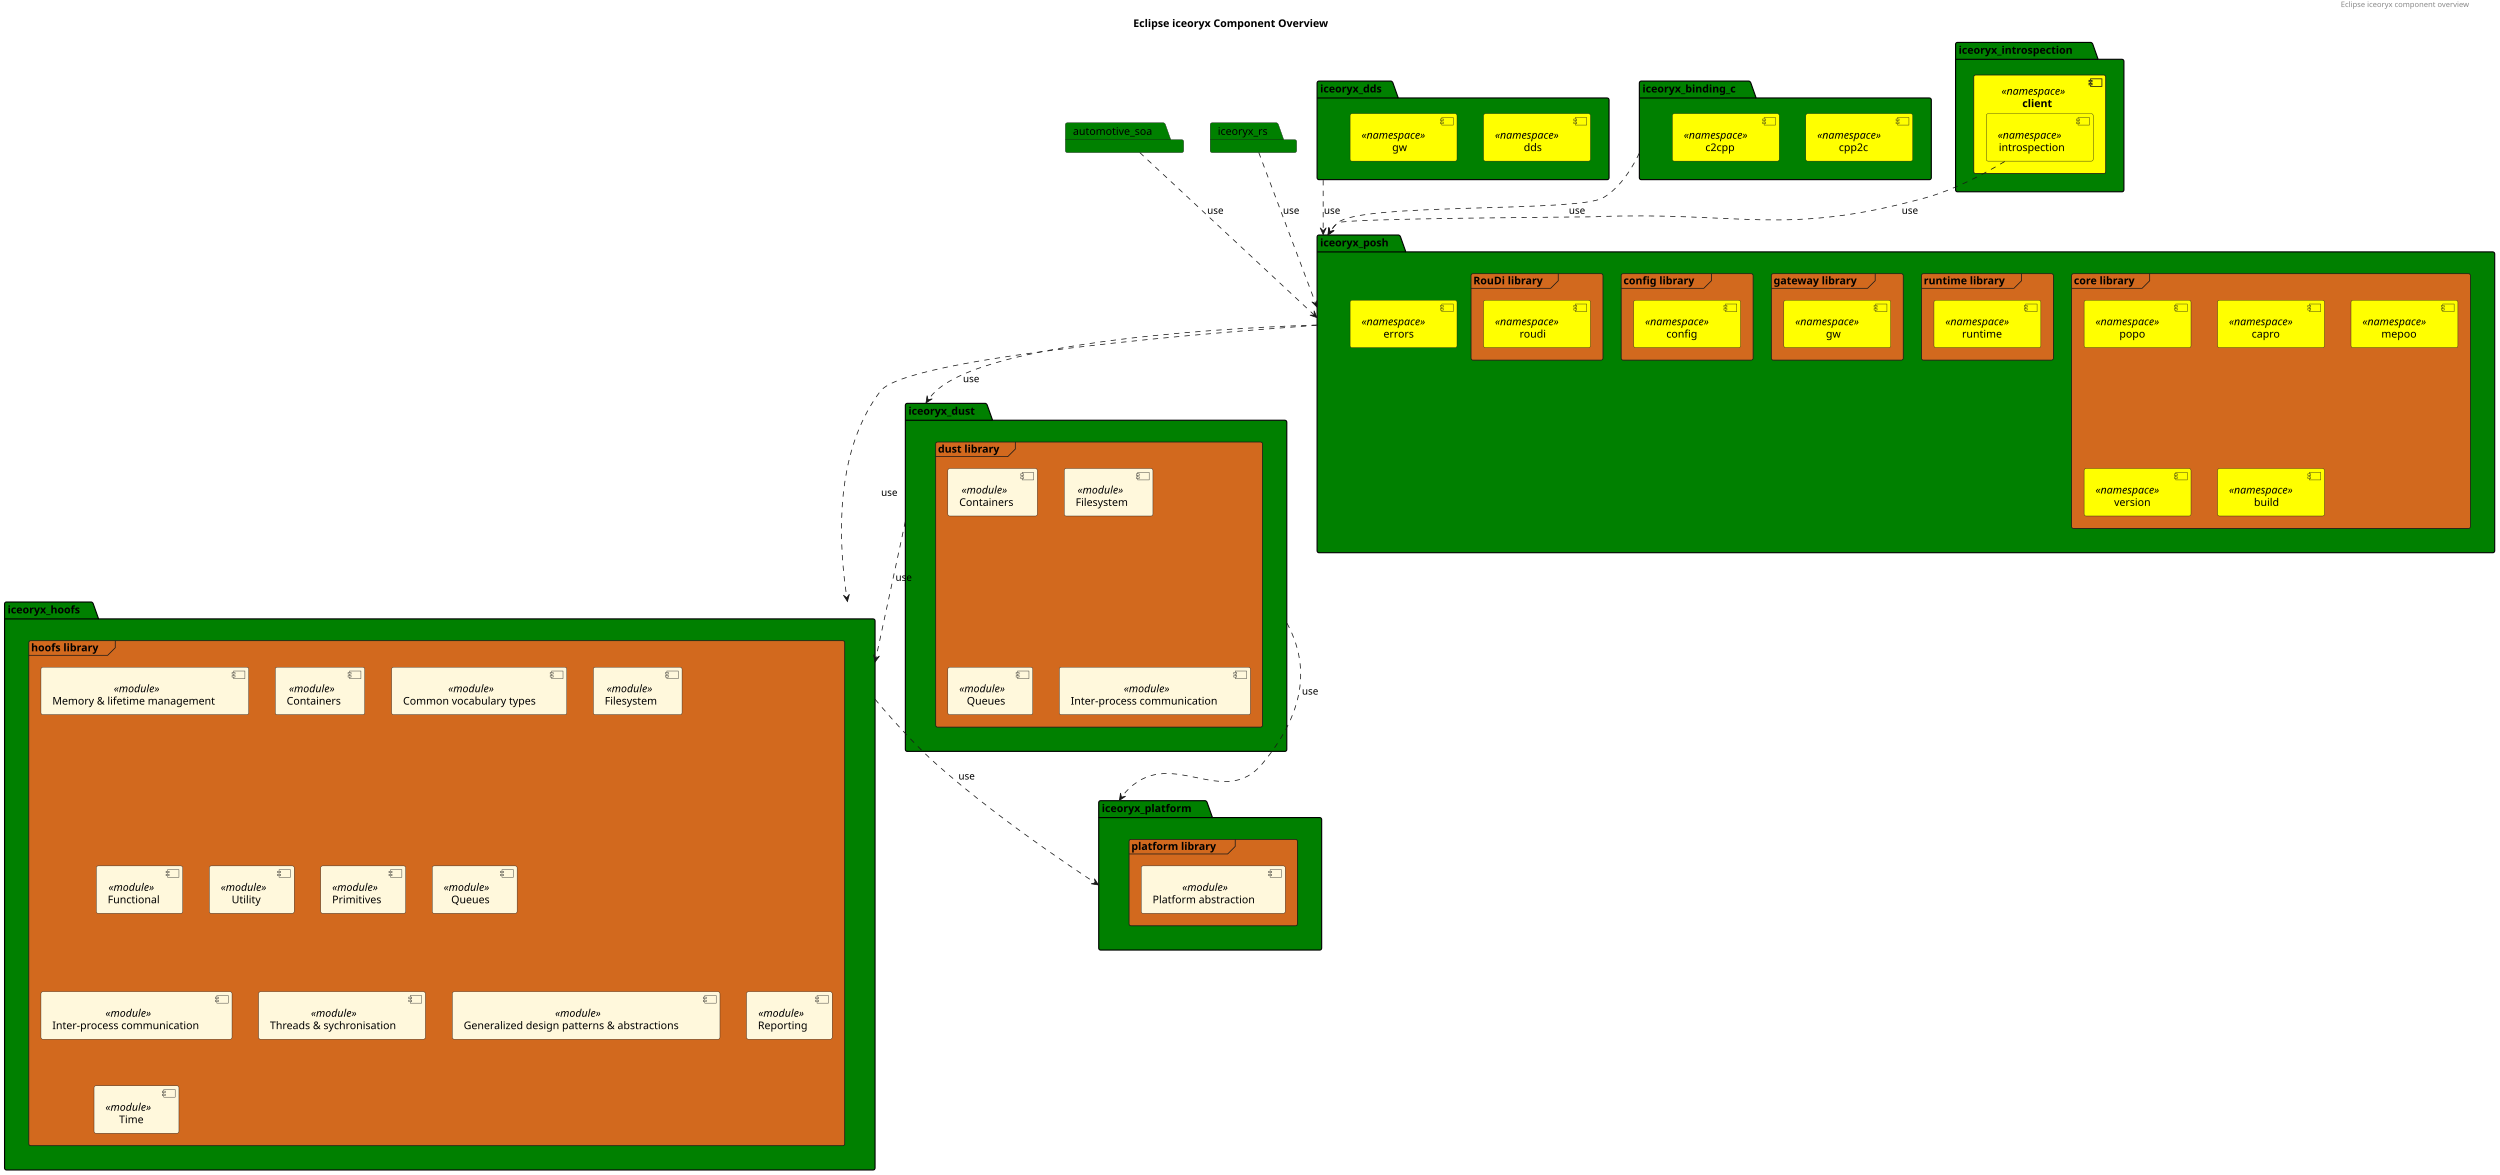
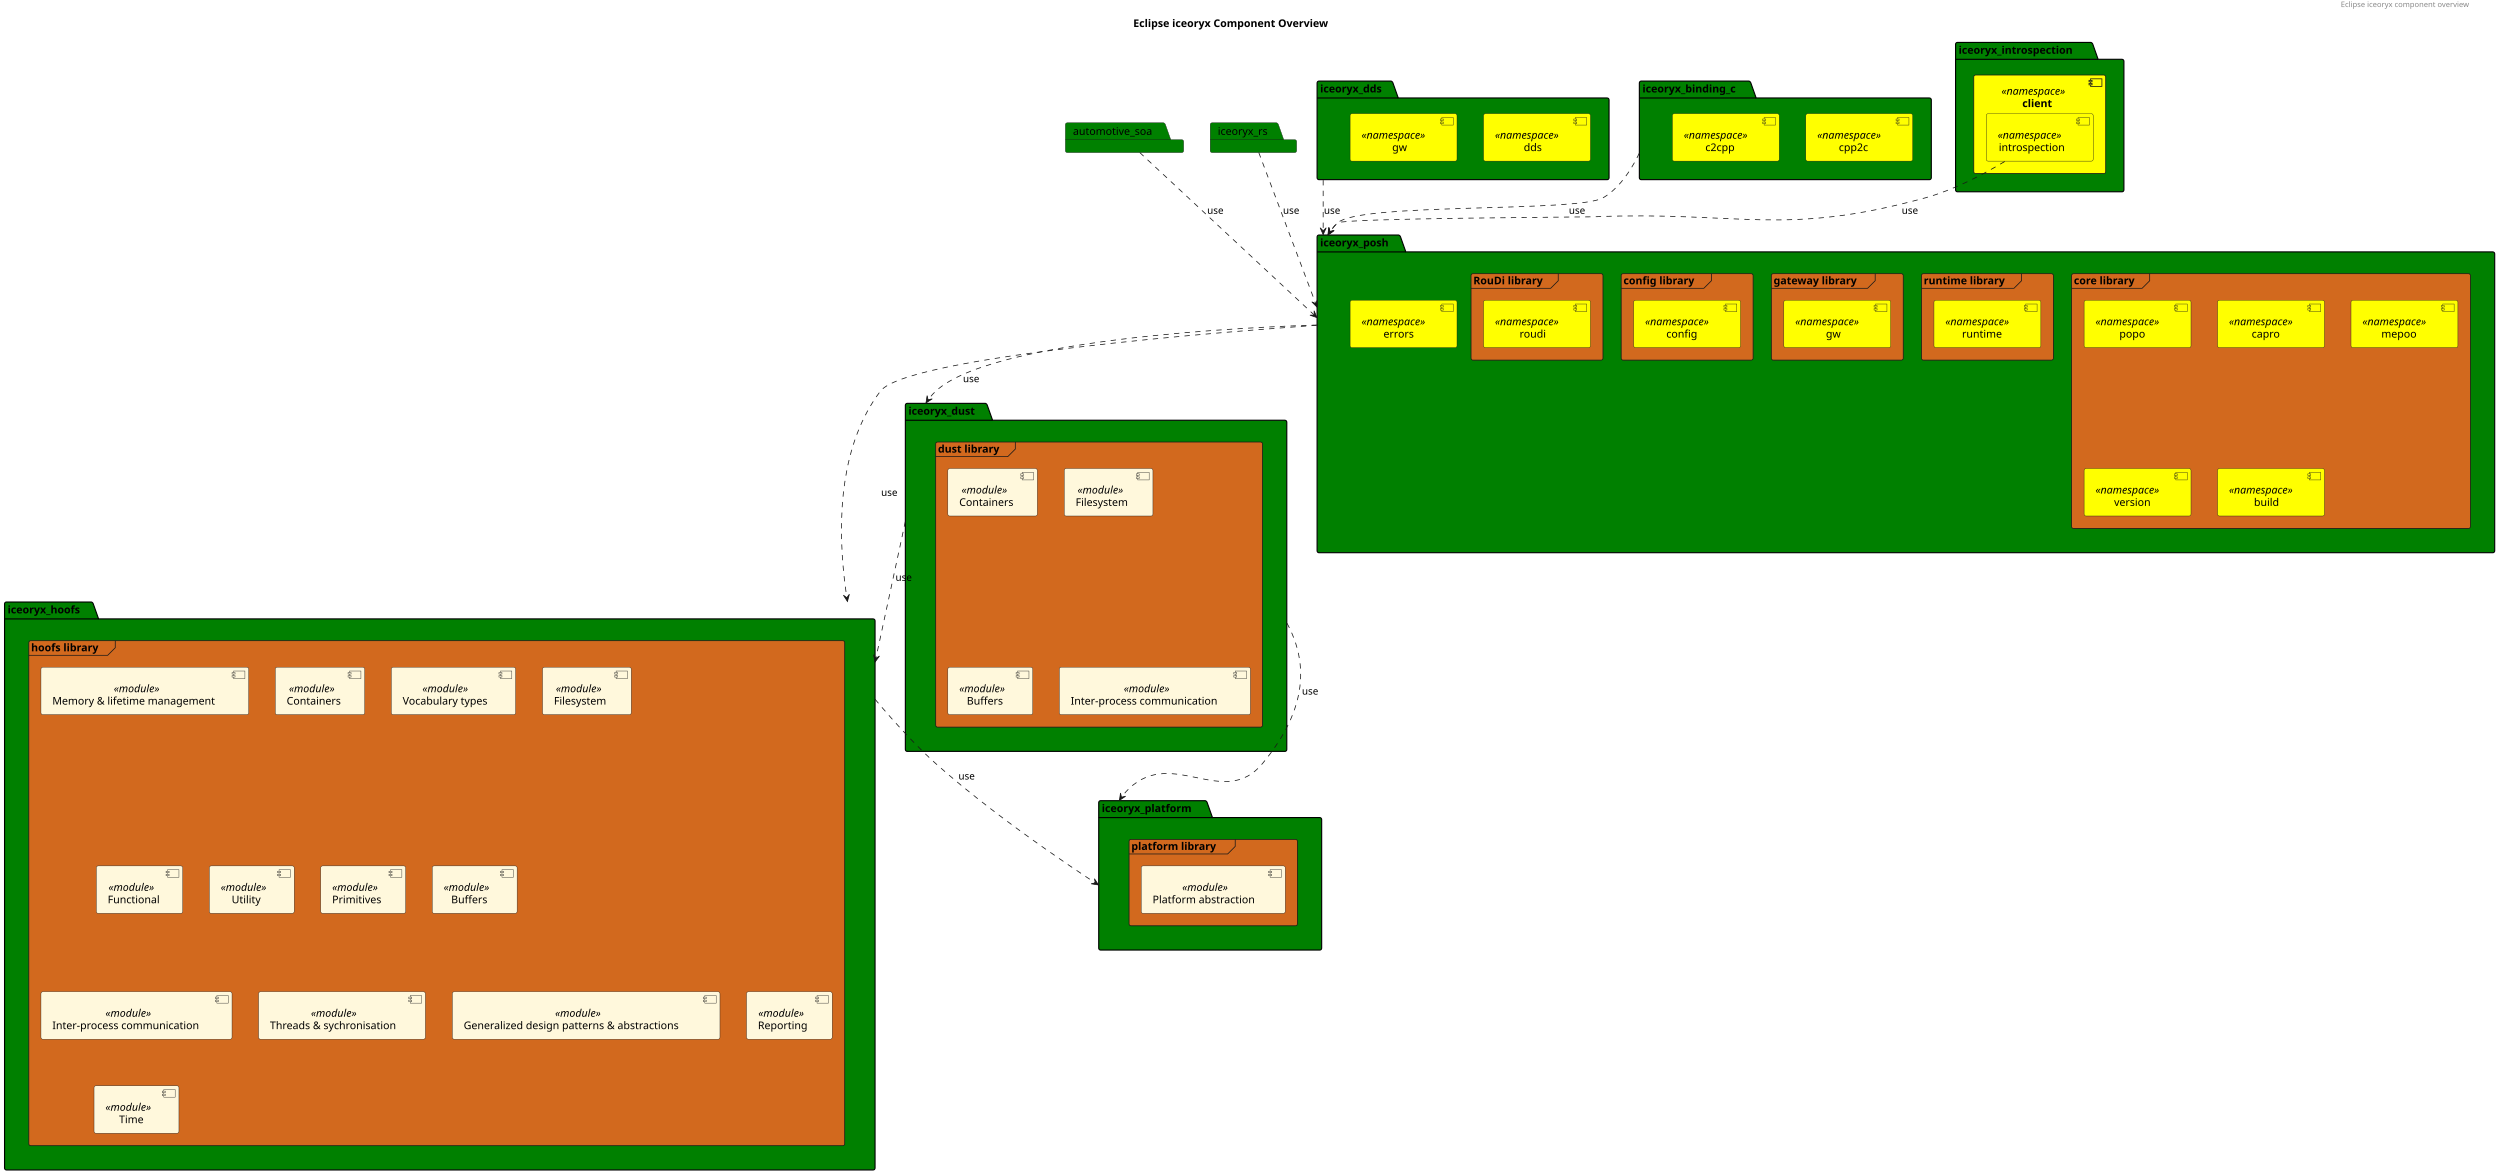
<svg xmlns="http://www.w3.org/2000/svg" contentStyleType="text/css" height="1549px" preserveAspectRatio="none" style="width:3297px;height:1549px;background:#00000000;" version="1.1" viewBox="0 0 3297 1549" width="3297px" zoomAndPan="magnify">
  <defs />
  <g>
    <rect fill="none" height="11.641" style="stroke:none;stroke-width:1.0;" width="196" x="3087" y="0" />
    <text fill="#888888" font-family="sans-serif" font-size="10" lengthAdjust="spacing" textLength="196" x="3087" y="9.282">Eclipse iceoryx component overview</text>
    <rect fill="none" height="26.297" id="_title" style="stroke:none;stroke-width:1.0;" width="304" x="1489.5" y="17.641" />
    <text fill="#000000" font-family="sans-serif" font-size="14" font-weight="bold" lengthAdjust="spacing" textLength="294" x="1494.5" y="35.636">Eclipse iceoryx Component Overview</text>
    <g id="cluster_iceoryx_platform">
      <path d="M1451.5,1055.938 L1589.5,1055.938 A3.75,3.75 0 0 1 1592,1058.438 L1599,1078.234 L1740.5,1078.234 A2.5,2.5 0 0 1 1743,1080.734 L1743,1250.438 A2.5,2.5 0 0 1 1740.5,1252.938 L1451.5,1252.938 A2.5,2.5 0 0 1 1449,1250.438 L1449,1058.438 A2.5,2.5 0 0 1 1451.5,1055.938 " fill="#008000" style="stroke:#000000;stroke-width:1.5;" />
      <line style="stroke:#000000;stroke-width:1.5;" x1="1449" x2="1599" y1="1078.234" y2="1078.234" />
      <text fill="#000000" font-family="sans-serif" font-size="14" font-weight="bold" lengthAdjust="spacing" textLength="137" x="1453" y="1070.933">iceoryx_platform</text>
    </g>
    <g id="cluster_platform library">
      <rect fill="#D2691E" height="114" rx="2.5" ry="2.5" style="stroke:#181818;stroke-width:1.0;" width="222" x="1489" y="1106.938" />
      <path d="M1629,1106.938 L1629,1116.234 L1619,1126.234 L1489,1126.234 " fill="none" style="stroke:#181818;stroke-width:1.0;" />
      <text fill="#000000" font-family="sans-serif" font-size="14" font-weight="bold" lengthAdjust="spacing" textLength="130" x="1492" y="1120.933">platform library</text>
    </g>
    <g id="cluster_iceoryx_hoofs">
      <path d="M8.5,793.938 L120.5,793.938 A3.75,3.75 0 0 1 123,796.438 L130,816.234 L1151.5,816.234 A2.5,2.5 0 0 1 1154,818.734 L1154,1540.438 A2.5,2.5 0 0 1 1151.5,1542.938 L8.5,1542.938 A2.5,2.5 0 0 1 6,1540.438 L6,796.438 A2.5,2.5 0 0 1 8.5,793.938 " fill="#008000" style="stroke:#000000;stroke-width:1.5;" />
      <line style="stroke:#000000;stroke-width:1.5;" x1="6" x2="130" y1="816.234" y2="816.234" />
      <text fill="#000000" font-family="sans-serif" font-size="14" font-weight="bold" lengthAdjust="spacing" textLength="111" x="10" y="808.933">iceoryx_hoofs</text>
    </g>
    <g id="cluster_hoofs library">
      <rect fill="#D2691E" height="666" rx="2.5" ry="2.5" style="stroke:#181818;stroke-width:1.0;" width="1076" x="38" y="844.938" />
      <path d="M152,844.938 L152,854.234 L142,864.234 L38,864.234 " fill="none" style="stroke:#181818;stroke-width:1.0;" />
      <text fill="#000000" font-family="sans-serif" font-size="14" font-weight="bold" lengthAdjust="spacing" textLength="104" x="41" y="858.933">hoofs library</text>
    </g>
    <g id="cluster_iceoryx_dust">
      <path d="M1196.5,531.938 L1299.5,531.938 A3.75,3.75 0 0 1 1302,534.438 L1309,554.234 L1694.5,554.234 A2.5,2.5 0 0 1 1697,556.734 L1697,988.438 A2.5,2.5 0 0 1 1694.5,990.938 L1196.5,990.938 A2.5,2.5 0 0 1 1194,988.438 L1194,534.438 A2.5,2.5 0 0 1 1196.5,531.938 " fill="#008000" style="stroke:#000000;stroke-width:1.5;" />
      <line style="stroke:#000000;stroke-width:1.5;" x1="1194" x2="1309" y1="554.234" y2="554.234" />
      <text fill="#000000" font-family="sans-serif" font-size="14" font-weight="bold" lengthAdjust="spacing" textLength="102" x="1198" y="546.933">iceoryx_dust</text>
    </g>
    <g id="cluster_dust library">
      <rect fill="#D2691E" height="376" rx="2.5" ry="2.5" style="stroke:#181818;stroke-width:1.0;" width="431" x="1234" y="582.938" />
      <path d="M1339,582.938 L1339,592.234 L1329,602.234 L1234,602.234 " fill="none" style="stroke:#181818;stroke-width:1.0;" />
      <text fill="#000000" font-family="sans-serif" font-size="14" font-weight="bold" lengthAdjust="spacing" textLength="95" x="1237" y="596.933">dust library</text>
    </g>
    <g id="cluster_iceoryx_posh">
      <path d="M1739.5,309.938 L1844.5,309.938 A3.75,3.75 0 0 1 1847,312.438 L1854,332.234 L3287.5,332.234 A2.5,2.5 0 0 1 3290,334.734 L3290,726.438 A2.5,2.5 0 0 1 3287.5,728.938 L1739.5,728.938 A2.5,2.5 0 0 1 1737,726.438 L1737,312.438 A2.5,2.5 0 0 1 1739.5,309.938 " fill="#008000" style="stroke:#000000;stroke-width:1.5;" />
      <line style="stroke:#000000;stroke-width:1.5;" x1="1737" x2="1854" y1="332.234" y2="332.234" />
      <text fill="#000000" font-family="sans-serif" font-size="14" font-weight="bold" lengthAdjust="spacing" textLength="104" x="1741" y="324.933">iceoryx_posh</text>
    </g>
    <g id="cluster_core library">
      <rect fill="#D2691E" height="336" rx="2.5" ry="2.5" style="stroke:#181818;stroke-width:1.0;" width="526" x="2732" y="360.938" />
      <path d="M2835,360.938 L2835,370.234 L2825,380.234 L2732,380.234 " fill="none" style="stroke:#181818;stroke-width:1.0;" />
      <text fill="#000000" font-family="sans-serif" font-size="14" font-weight="bold" lengthAdjust="spacing" textLength="93" x="2735" y="374.933">core library</text>
    </g>
    <g id="cluster_runtime library">
      <rect fill="#D2691E" height="114" rx="2.5" ry="2.5" style="stroke:#181818;stroke-width:1.0;" width="174" x="2534" y="360.938" />
      <path d="M2666,360.938 L2666,370.234 L2656,380.234 L2534,380.234 " fill="none" style="stroke:#181818;stroke-width:1.0;" />
      <text fill="#000000" font-family="sans-serif" font-size="14" font-weight="bold" lengthAdjust="spacing" textLength="122" x="2537" y="374.933">runtime library</text>
    </g>
    <g id="cluster_gateway library">
      <rect fill="#D2691E" height="114" rx="2.5" ry="2.5" style="stroke:#181818;stroke-width:1.0;" width="174" x="2336" y="360.938" />
      <path d="M2473,360.938 L2473,370.234 L2463,380.234 L2336,380.234 " fill="none" style="stroke:#181818;stroke-width:1.0;" />
      <text fill="#000000" font-family="sans-serif" font-size="14" font-weight="bold" lengthAdjust="spacing" textLength="127" x="2339" y="374.933">gateway library</text>
    </g>
    <g id="cluster_config library">
      <rect fill="#D2691E" height="114" rx="2.5" ry="2.5" style="stroke:#181818;stroke-width:1.0;" width="174" x="2138" y="360.938" />
      <path d="M2257,360.938 L2257,370.234 L2247,380.234 L2138,380.234 " fill="none" style="stroke:#181818;stroke-width:1.0;" />
      <text fill="#000000" font-family="sans-serif" font-size="14" font-weight="bold" lengthAdjust="spacing" textLength="109" x="2141" y="374.933">config library</text>
    </g>
    <g id="cluster_RouDi library">
      <rect fill="#D2691E" height="114" rx="2.5" ry="2.5" style="stroke:#181818;stroke-width:1.0;" width="174" x="1940" y="360.938" />
      <path d="M2055,360.938 L2055,370.234 L2045,380.234 L1940,380.234 " fill="none" style="stroke:#181818;stroke-width:1.0;" />
      <text fill="#000000" font-family="sans-serif" font-size="14" font-weight="bold" lengthAdjust="spacing" textLength="105" x="1943" y="374.933">RouDi library</text>
    </g>
    <g id="cluster_iceoryx_dds">
      <path d="M1739.5,106.938 L1834.5,106.938 A3.75,3.75 0 0 1 1837,109.438 L1844,129.234 L2119.5,129.234 A2.5,2.5 0 0 1 2122,131.734 L2122,234.438 A2.5,2.5 0 0 1 2119.5,236.938 L1739.5,236.938 A2.5,2.5 0 0 1 1737,234.438 L1737,109.438 A2.5,2.5 0 0 1 1739.5,106.938 " fill="#008000" style="stroke:#000000;stroke-width:1.5;" />
      <line style="stroke:#000000;stroke-width:1.5;" x1="1737" x2="1844" y1="129.234" y2="129.234" />
      <text fill="#000000" font-family="sans-serif" font-size="14" font-weight="bold" lengthAdjust="spacing" textLength="94" x="1741" y="121.933">iceoryx_dds</text>
    </g>
    <g id="cluster_iceoryx_binding_c">
      <path d="M2164.5,106.938 L2306.5,106.938 A3.75,3.75 0 0 1 2309,109.438 L2316,129.234 L2544.5,129.234 A2.5,2.5 0 0 1 2547,131.734 L2547,234.438 A2.5,2.5 0 0 1 2544.5,236.938 L2164.5,236.938 A2.5,2.5 0 0 1 2162,234.438 L2162,109.438 A2.5,2.5 0 0 1 2164.5,106.938 " fill="#008000" style="stroke:#000000;stroke-width:1.5;" />
      <line style="stroke:#000000;stroke-width:1.5;" x1="2162" x2="2316" y1="129.234" y2="129.234" />
      <text fill="#000000" font-family="sans-serif" font-size="14" font-weight="bold" lengthAdjust="spacing" textLength="141" x="2166" y="121.933">iceoryx_binding_c</text>
    </g>
    <g id="cluster_iceoryx_introspection">
      <path d="M2581.5,55.938 L2757.5,55.938 A3.75,3.75 0 0 1 2760,58.438 L2767,78.234 L2798.5,78.234 A2.5,2.5 0 0 1 2801,80.734 L2801,250.438 A2.5,2.5 0 0 1 2798.5,252.938 L2581.5,252.938 A2.5,2.5 0 0 1 2579,250.438 L2579,58.438 A2.5,2.5 0 0 1 2581.5,55.938 " fill="#008000" style="stroke:#000000;stroke-width:1.5;" />
      <line style="stroke:#000000;stroke-width:1.5;" x1="2579" x2="2767" y1="78.234" y2="78.234" />
      <text fill="#000000" font-family="sans-serif" font-size="14" font-weight="bold" lengthAdjust="spacing" textLength="175" x="2583" y="70.933">iceoryx_introspection</text>
    </g>
    <g id="cluster_client">
      <rect fill="#FFFF00" height="130" rx="2.5" ry="2.5" style="stroke:#181818;stroke-width:1.0;" width="174" x="2603" y="98.938" />
      <rect fill="#FFFF00" height="10" style="stroke:#181818;stroke-width:1.0;" width="15" x="2757" y="103.938" />
      <rect fill="#FFFF00" height="2" style="stroke:#181818;stroke-width:1.0;" width="4" x="2755" y="105.938" />
      <rect fill="#FFFF00" height="2" style="stroke:#181818;stroke-width:1.0;" width="4" x="2755" y="109.938" />
      <text fill="#000000" font-family="sans-serif" font-size="14" font-style="italic" lengthAdjust="spacing" textLength="101" x="2639.5" y="124.933">«namespace»</text>
      <text fill="#000000" font-family="sans-serif" font-size="14" font-weight="bold" lengthAdjust="spacing" textLength="46" x="2667" y="141.23">client</text>
    </g>
    <g id="elem_Platform abstraction">
      <rect fill="#FFF8DC" height="62.594" rx="2.5" ry="2.5" style="stroke:#181818;stroke-width:0.5;" width="190" x="1505" y="1141.938" />
      <rect fill="#FFF8DC" height="10" style="stroke:#181818;stroke-width:0.5;" width="15" x="1675" y="1146.938" />
      <rect fill="#FFF8DC" height="2" style="stroke:#181818;stroke-width:0.5;" width="4" x="1673" y="1148.938" />
      <rect fill="#FFF8DC" height="2" style="stroke:#181818;stroke-width:0.5;" width="4" x="1673" y="1152.938" />
      <text fill="#000000" font-family="sans-serif" font-size="14" font-style="italic" lengthAdjust="spacing" textLength="72" x="1559" y="1174.933">«module»</text>
      <text fill="#000000" font-family="sans-serif" font-size="14" lengthAdjust="spacing" textLength="150" x="1520" y="1191.229">Platform abstraction</text>
    </g>
    <g id="elem_Memory &amp; lifetime management">
      <rect fill="#FFF8DC" height="62.594" rx="2.5" ry="2.5" style="stroke:#181818;stroke-width:0.5;" width="274" x="54" y="879.938" />
      <rect fill="#FFF8DC" height="10" style="stroke:#181818;stroke-width:0.5;" width="15" x="308" y="884.938" />
      <rect fill="#FFF8DC" height="2" style="stroke:#181818;stroke-width:0.5;" width="4" x="306" y="886.938" />
      <rect fill="#FFF8DC" height="2" style="stroke:#181818;stroke-width:0.5;" width="4" x="306" y="890.938" />
      <text fill="#000000" font-family="sans-serif" font-size="14" font-style="italic" lengthAdjust="spacing" textLength="72" x="150" y="912.933">«module»</text>
      <text fill="#000000" font-family="sans-serif" font-size="14" lengthAdjust="spacing" textLength="234" x="69" y="929.23">Memory &amp; lifetime management</text>
    </g>
    <g id="elem_Containers">
      <rect fill="#FFF8DC" height="62.594" rx="2.5" ry="2.5" style="stroke:#181818;stroke-width:0.5;" width="118" x="363" y="879.938" />
      <rect fill="#FFF8DC" height="10" style="stroke:#181818;stroke-width:0.5;" width="15" x="461" y="884.938" />
      <rect fill="#FFF8DC" height="2" style="stroke:#181818;stroke-width:0.5;" width="4" x="459" y="886.938" />
      <rect fill="#FFF8DC" height="2" style="stroke:#181818;stroke-width:0.5;" width="4" x="459" y="890.938" />
      <text fill="#000000" font-family="sans-serif" font-size="14" font-style="italic" lengthAdjust="spacing" textLength="72" x="381" y="912.933">«module»</text>
      <text fill="#000000" font-family="sans-serif" font-size="14" lengthAdjust="spacing" textLength="78" x="378" y="929.23">Containers</text>
    </g>
-     <g id="elem_Common vocabulary types">
-       <rect fill="#FFF8DC" height="62.594" rx="2.5" ry="2.5" style="stroke:#181818;stroke-width:0.5;" width="231" x="516.5" y="879.938" />
-       <rect fill="#FFF8DC" height="10" style="stroke:#181818;stroke-width:0.5;" width="15" x="727.5" y="884.938" />
-       <rect fill="#FFF8DC" height="2" style="stroke:#181818;stroke-width:0.5;" width="4" x="725.5" y="886.938" />
-       <rect fill="#FFF8DC" height="2" style="stroke:#181818;stroke-width:0.5;" width="4" x="725.5" y="890.938" />
-       <text fill="#000000" font-family="sans-serif" font-size="14" font-style="italic" lengthAdjust="spacing" textLength="72" x="591" y="912.933">«module»</text>
-       <text fill="#000000" font-family="sans-serif" font-size="14" lengthAdjust="spacing" textLength="191" x="531.5" y="929.23">Common vocabulary types</text>
+     <g id="elem_Vocabulary types">
+       <rect fill="#FFF8DC" height="62.594" rx="2.5" ry="2.5" style="stroke:#181818;stroke-width:0.5;" width="164" x="516" y="879.938" />
+       <rect fill="#FFF8DC" height="10" style="stroke:#181818;stroke-width:0.5;" width="15" x="660" y="884.938" />
+       <rect fill="#FFF8DC" height="2" style="stroke:#181818;stroke-width:0.5;" width="4" x="658" y="886.938" />
+       <rect fill="#FFF8DC" height="2" style="stroke:#181818;stroke-width:0.5;" width="4" x="658" y="890.938" />
+       <text fill="#000000" font-family="sans-serif" font-size="14" font-style="italic" lengthAdjust="spacing" textLength="72" x="557" y="912.933">«module»</text>
+       <text fill="#000000" font-family="sans-serif" font-size="14" lengthAdjust="spacing" textLength="124" x="531" y="929.23">Vocabulary types</text>
    </g>
    <g id="elem_Filesystem">
-       <rect fill="#FFF8DC" height="62.594" rx="2.5" ry="2.5" style="stroke:#181818;stroke-width:0.5;" width="117" x="782.5" y="879.938" />
-       <rect fill="#FFF8DC" height="10" style="stroke:#181818;stroke-width:0.5;" width="15" x="879.5" y="884.938" />
-       <rect fill="#FFF8DC" height="2" style="stroke:#181818;stroke-width:0.5;" width="4" x="877.5" y="886.938" />
-       <rect fill="#FFF8DC" height="2" style="stroke:#181818;stroke-width:0.5;" width="4" x="877.5" y="890.938" />
-       <text fill="#000000" font-family="sans-serif" font-size="14" font-style="italic" lengthAdjust="spacing" textLength="72" x="800" y="912.933">«module»</text>
-       <text fill="#000000" font-family="sans-serif" font-size="14" lengthAdjust="spacing" textLength="77" x="797.5" y="929.23">Filesystem</text>
+       <rect fill="#FFF8DC" height="62.594" rx="2.5" ry="2.5" style="stroke:#181818;stroke-width:0.5;" width="117" x="715.5" y="879.938" />
+       <rect fill="#FFF8DC" height="10" style="stroke:#181818;stroke-width:0.5;" width="15" x="812.5" y="884.938" />
+       <rect fill="#FFF8DC" height="2" style="stroke:#181818;stroke-width:0.5;" width="4" x="810.5" y="886.938" />
+       <rect fill="#FFF8DC" height="2" style="stroke:#181818;stroke-width:0.5;" width="4" x="810.5" y="890.938" />
+       <text fill="#000000" font-family="sans-serif" font-size="14" font-style="italic" lengthAdjust="spacing" textLength="72" x="733" y="912.933">«module»</text>
+       <text fill="#000000" font-family="sans-serif" font-size="14" lengthAdjust="spacing" textLength="77" x="730.5" y="929.23">Filesystem</text>
    </g>
    <g id="elem_Functional">
      <rect fill="#FFF8DC" height="62.594" rx="2.5" ry="2.5" style="stroke:#181818;stroke-width:0.5;" width="114" x="127" y="1141.938" />
      <rect fill="#FFF8DC" height="10" style="stroke:#181818;stroke-width:0.5;" width="15" x="221" y="1146.938" />
      <rect fill="#FFF8DC" height="2" style="stroke:#181818;stroke-width:0.5;" width="4" x="219" y="1148.938" />
      <rect fill="#FFF8DC" height="2" style="stroke:#181818;stroke-width:0.5;" width="4" x="219" y="1152.938" />
      <text fill="#000000" font-family="sans-serif" font-size="14" font-style="italic" lengthAdjust="spacing" textLength="72" x="143" y="1174.933">«module»</text>
      <text fill="#000000" font-family="sans-serif" font-size="14" lengthAdjust="spacing" textLength="74" x="142" y="1191.229">Functional</text>
    </g>
    <g id="elem_Utility">
      <rect fill="#FFF8DC" height="62.594" rx="2.5" ry="2.5" style="stroke:#181818;stroke-width:0.5;" width="112" x="276" y="1141.938" />
      <rect fill="#FFF8DC" height="10" style="stroke:#181818;stroke-width:0.5;" width="15" x="368" y="1146.938" />
      <rect fill="#FFF8DC" height="2" style="stroke:#181818;stroke-width:0.5;" width="4" x="366" y="1148.938" />
      <rect fill="#FFF8DC" height="2" style="stroke:#181818;stroke-width:0.5;" width="4" x="366" y="1152.938" />
      <text fill="#000000" font-family="sans-serif" font-size="14" font-style="italic" lengthAdjust="spacing" textLength="72" x="291" y="1174.933">«module»</text>
      <text fill="#000000" font-family="sans-serif" font-size="14" lengthAdjust="spacing" textLength="43" x="305.5" y="1191.229">Utility</text>
    </g>
    <g id="elem_Primitives">
      <rect fill="#FFF8DC" height="62.594" rx="2.5" ry="2.5" style="stroke:#181818;stroke-width:0.5;" width="112" x="423" y="1141.938" />
      <rect fill="#FFF8DC" height="10" style="stroke:#181818;stroke-width:0.5;" width="15" x="515" y="1146.938" />
      <rect fill="#FFF8DC" height="2" style="stroke:#181818;stroke-width:0.5;" width="4" x="513" y="1148.938" />
      <rect fill="#FFF8DC" height="2" style="stroke:#181818;stroke-width:0.5;" width="4" x="513" y="1152.938" />
      <text fill="#000000" font-family="sans-serif" font-size="14" font-style="italic" lengthAdjust="spacing" textLength="72" x="438" y="1174.933">«module»</text>
      <text fill="#000000" font-family="sans-serif" font-size="14" lengthAdjust="spacing" textLength="72" x="438" y="1191.229">Primitives</text>
    </g>
-     <g id="elem_Queues">
+     <g id="elem_Buffers">
      <rect fill="#FFF8DC" height="62.594" rx="2.5" ry="2.5" style="stroke:#181818;stroke-width:0.5;" width="112" x="570" y="1141.938" />
      <rect fill="#FFF8DC" height="10" style="stroke:#181818;stroke-width:0.5;" width="15" x="662" y="1146.938" />
      <rect fill="#FFF8DC" height="2" style="stroke:#181818;stroke-width:0.5;" width="4" x="660" y="1148.938" />
      <rect fill="#FFF8DC" height="2" style="stroke:#181818;stroke-width:0.5;" width="4" x="660" y="1152.938" />
      <text fill="#000000" font-family="sans-serif" font-size="14" font-style="italic" lengthAdjust="spacing" textLength="72" x="585" y="1174.933">«module»</text>
-       <text fill="#000000" font-family="sans-serif" font-size="14" lengthAdjust="spacing" textLength="52" x="595" y="1191.229">Queues</text>
+       <text fill="#000000" font-family="sans-serif" font-size="14" lengthAdjust="spacing" textLength="52" x="595" y="1191.229">Buffers</text>
    </g>
    <g id="elem_Inter-process communication">
      <rect fill="#FFF8DC" height="62.594" rx="2.5" ry="2.5" style="stroke:#181818;stroke-width:0.5;" width="252" x="54" y="1307.938" />
      <rect fill="#FFF8DC" height="10" style="stroke:#181818;stroke-width:0.5;" width="15" x="286" y="1312.938" />
      <rect fill="#FFF8DC" height="2" style="stroke:#181818;stroke-width:0.5;" width="4" x="284" y="1314.938" />
      <rect fill="#FFF8DC" height="2" style="stroke:#181818;stroke-width:0.5;" width="4" x="284" y="1318.938" />
      <text fill="#000000" font-family="sans-serif" font-size="14" font-style="italic" lengthAdjust="spacing" textLength="72" x="139" y="1340.933">«module»</text>
      <text fill="#000000" font-family="sans-serif" font-size="14" lengthAdjust="spacing" textLength="212" x="69" y="1357.229">Inter-process communication</text>
    </g>
    <g id="elem_Threads &amp; sychronisation">
      <rect fill="#FFF8DC" height="62.594" rx="2.5" ry="2.5" style="stroke:#181818;stroke-width:0.5;" width="220" x="341" y="1307.938" />
      <rect fill="#FFF8DC" height="10" style="stroke:#181818;stroke-width:0.5;" width="15" x="541" y="1312.938" />
      <rect fill="#FFF8DC" height="2" style="stroke:#181818;stroke-width:0.5;" width="4" x="539" y="1314.938" />
      <rect fill="#FFF8DC" height="2" style="stroke:#181818;stroke-width:0.5;" width="4" x="539" y="1318.938" />
      <text fill="#000000" font-family="sans-serif" font-size="14" font-style="italic" lengthAdjust="spacing" textLength="72" x="410" y="1340.933">«module»</text>
      <text fill="#000000" font-family="sans-serif" font-size="14" lengthAdjust="spacing" textLength="180" x="356" y="1357.229">Threads &amp; sychronisation</text>
    </g>
    <g id="elem_Generalized design patterns &amp; abstractions">
      <rect fill="#FFF8DC" height="62.594" rx="2.5" ry="2.5" style="stroke:#181818;stroke-width:0.5;" width="353" x="596.5" y="1307.938" />
      <rect fill="#FFF8DC" height="10" style="stroke:#181818;stroke-width:0.5;" width="15" x="929.5" y="1312.938" />
      <rect fill="#FFF8DC" height="2" style="stroke:#181818;stroke-width:0.5;" width="4" x="927.5" y="1314.938" />
      <rect fill="#FFF8DC" height="2" style="stroke:#181818;stroke-width:0.5;" width="4" x="927.5" y="1318.938" />
      <text fill="#000000" font-family="sans-serif" font-size="14" font-style="italic" lengthAdjust="spacing" textLength="72" x="732" y="1340.933">«module»</text>
      <text fill="#000000" font-family="sans-serif" font-size="14" lengthAdjust="spacing" textLength="313" x="611.5" y="1357.229">Generalized design patterns &amp; abstractions</text>
    </g>
    <g id="elem_Reporting">
      <rect fill="#FFF8DC" height="62.594" rx="2.5" ry="2.5" style="stroke:#181818;stroke-width:0.5;" width="113" x="984.5" y="1307.938" />
      <rect fill="#FFF8DC" height="10" style="stroke:#181818;stroke-width:0.5;" width="15" x="1077.5" y="1312.938" />
      <rect fill="#FFF8DC" height="2" style="stroke:#181818;stroke-width:0.5;" width="4" x="1075.5" y="1314.938" />
      <rect fill="#FFF8DC" height="2" style="stroke:#181818;stroke-width:0.5;" width="4" x="1075.5" y="1318.938" />
      <text fill="#000000" font-family="sans-serif" font-size="14" font-style="italic" lengthAdjust="spacing" textLength="72" x="1000" y="1340.933">«module»</text>
      <text fill="#000000" font-family="sans-serif" font-size="14" lengthAdjust="spacing" textLength="73" x="999.5" y="1357.229">Reporting</text>
    </g>
    <g id="elem_Time">
      <rect fill="#FFF8DC" height="62.594" rx="2.5" ry="2.5" style="stroke:#181818;stroke-width:0.5;" width="112" x="124" y="1431.938" />
      <rect fill="#FFF8DC" height="10" style="stroke:#181818;stroke-width:0.5;" width="15" x="216" y="1436.938" />
      <rect fill="#FFF8DC" height="2" style="stroke:#181818;stroke-width:0.5;" width="4" x="214" y="1438.938" />
      <rect fill="#FFF8DC" height="2" style="stroke:#181818;stroke-width:0.5;" width="4" x="214" y="1442.938" />
      <text fill="#000000" font-family="sans-serif" font-size="14" font-style="italic" lengthAdjust="spacing" textLength="72" x="139" y="1464.933">«module»</text>
      <text fill="#000000" font-family="sans-serif" font-size="14" lengthAdjust="spacing" textLength="36" x="157" y="1481.229">Time</text>
    </g>
    <g id="elem_additional_containers">
      <rect fill="#FFF8DC" height="62.594" rx="2.5" ry="2.5" style="stroke:#181818;stroke-width:0.5;" width="118" x="1250" y="617.938" />
      <rect fill="#FFF8DC" height="10" style="stroke:#181818;stroke-width:0.5;" width="15" x="1348" y="622.938" />
      <rect fill="#FFF8DC" height="2" style="stroke:#181818;stroke-width:0.5;" width="4" x="1346" y="624.938" />
      <rect fill="#FFF8DC" height="2" style="stroke:#181818;stroke-width:0.5;" width="4" x="1346" y="628.938" />
      <text fill="#000000" font-family="sans-serif" font-size="14" font-style="italic" lengthAdjust="spacing" textLength="72" x="1268" y="650.933">«module»</text>
      <text fill="#000000" font-family="sans-serif" font-size="14" lengthAdjust="spacing" textLength="78" x="1265" y="667.23">Containers</text>
    </g>
    <g id="elem_additional_filesystem">
      <rect fill="#FFF8DC" height="62.594" rx="2.5" ry="2.5" style="stroke:#181818;stroke-width:0.5;" width="117" x="1403.5" y="617.938" />
      <rect fill="#FFF8DC" height="10" style="stroke:#181818;stroke-width:0.5;" width="15" x="1500.5" y="622.938" />
      <rect fill="#FFF8DC" height="2" style="stroke:#181818;stroke-width:0.5;" width="4" x="1498.5" y="624.938" />
      <rect fill="#FFF8DC" height="2" style="stroke:#181818;stroke-width:0.5;" width="4" x="1498.5" y="628.938" />
      <text fill="#000000" font-family="sans-serif" font-size="14" font-style="italic" lengthAdjust="spacing" textLength="72" x="1421" y="650.933">«module»</text>
      <text fill="#000000" font-family="sans-serif" font-size="14" lengthAdjust="spacing" textLength="77" x="1418.5" y="667.23">Filesystem</text>
    </g>
-     <g id="elem_additional_queues">
+     <g id="elem_additional_buffers">
      <rect fill="#FFF8DC" height="62.594" rx="2.5" ry="2.5" style="stroke:#181818;stroke-width:0.5;" width="112" x="1250" y="879.938" />
      <rect fill="#FFF8DC" height="10" style="stroke:#181818;stroke-width:0.5;" width="15" x="1342" y="884.938" />
      <rect fill="#FFF8DC" height="2" style="stroke:#181818;stroke-width:0.5;" width="4" x="1340" y="886.938" />
      <rect fill="#FFF8DC" height="2" style="stroke:#181818;stroke-width:0.5;" width="4" x="1340" y="890.938" />
      <text fill="#000000" font-family="sans-serif" font-size="14" font-style="italic" lengthAdjust="spacing" textLength="72" x="1265" y="912.933">«module»</text>
-       <text fill="#000000" font-family="sans-serif" font-size="14" lengthAdjust="spacing" textLength="52" x="1275" y="929.23">Queues</text>
+       <text fill="#000000" font-family="sans-serif" font-size="14" lengthAdjust="spacing" textLength="52" x="1275" y="929.23">Buffers</text>
    </g>
    <g id="elem_additional_ipc">
      <rect fill="#FFF8DC" height="62.594" rx="2.5" ry="2.5" style="stroke:#181818;stroke-width:0.5;" width="252" x="1397" y="879.938" />
      <rect fill="#FFF8DC" height="10" style="stroke:#181818;stroke-width:0.5;" width="15" x="1629" y="884.938" />
      <rect fill="#FFF8DC" height="2" style="stroke:#181818;stroke-width:0.5;" width="4" x="1627" y="886.938" />
      <rect fill="#FFF8DC" height="2" style="stroke:#181818;stroke-width:0.5;" width="4" x="1627" y="890.938" />
      <text fill="#000000" font-family="sans-serif" font-size="14" font-style="italic" lengthAdjust="spacing" textLength="72" x="1482" y="912.933">«module»</text>
      <text fill="#000000" font-family="sans-serif" font-size="14" lengthAdjust="spacing" textLength="212" x="1412" y="929.23">Inter-process communication</text>
    </g>
    <g id="elem_errors">
      <rect fill="#FFFF00" height="62.594" rx="2.5" ry="2.5" style="stroke:#181818;stroke-width:0.5;" width="141" x="1780.5" y="395.938" />
      <rect fill="#FFFF00" height="10" style="stroke:#181818;stroke-width:0.5;" width="15" x="1901.5" y="400.938" />
      <rect fill="#FFFF00" height="2" style="stroke:#181818;stroke-width:0.5;" width="4" x="1899.5" y="402.938" />
      <rect fill="#FFFF00" height="2" style="stroke:#181818;stroke-width:0.5;" width="4" x="1899.5" y="406.938" />
      <text fill="#000000" font-family="sans-serif" font-size="14" font-style="italic" lengthAdjust="spacing" textLength="101" x="1795.5" y="428.933">«namespace»</text>
      <text fill="#000000" font-family="sans-serif" font-size="14" lengthAdjust="spacing" textLength="43" x="1824.5" y="445.229">errors</text>
    </g>
    <g id="elem_popo">
      <rect fill="#FFFF00" height="62.594" rx="2.5" ry="2.5" style="stroke:#181818;stroke-width:0.5;" width="141" x="2748.5" y="395.938" />
      <rect fill="#FFFF00" height="10" style="stroke:#181818;stroke-width:0.5;" width="15" x="2869.5" y="400.938" />
      <rect fill="#FFFF00" height="2" style="stroke:#181818;stroke-width:0.5;" width="4" x="2867.5" y="402.938" />
      <rect fill="#FFFF00" height="2" style="stroke:#181818;stroke-width:0.5;" width="4" x="2867.5" y="406.938" />
      <text fill="#000000" font-family="sans-serif" font-size="14" font-style="italic" lengthAdjust="spacing" textLength="101" x="2763.5" y="428.933">«namespace»</text>
      <text fill="#000000" font-family="sans-serif" font-size="14" lengthAdjust="spacing" textLength="38" x="2795" y="445.229">popo</text>
    </g>
    <g id="elem_capro">
      <rect fill="#FFFF00" height="62.594" rx="2.5" ry="2.5" style="stroke:#181818;stroke-width:0.5;" width="141" x="2924.5" y="395.938" />
      <rect fill="#FFFF00" height="10" style="stroke:#181818;stroke-width:0.5;" width="15" x="3045.5" y="400.938" />
      <rect fill="#FFFF00" height="2" style="stroke:#181818;stroke-width:0.5;" width="4" x="3043.5" y="402.938" />
      <rect fill="#FFFF00" height="2" style="stroke:#181818;stroke-width:0.5;" width="4" x="3043.5" y="406.938" />
      <text fill="#000000" font-family="sans-serif" font-size="14" font-style="italic" lengthAdjust="spacing" textLength="101" x="2939.5" y="428.933">«namespace»</text>
      <text fill="#000000" font-family="sans-serif" font-size="14" lengthAdjust="spacing" textLength="41" x="2969.5" y="445.229">capro</text>
    </g>
    <g id="elem_mepoo">
      <rect fill="#FFFF00" height="62.594" rx="2.5" ry="2.5" style="stroke:#181818;stroke-width:0.5;" width="141" x="3100.5" y="395.938" />
      <rect fill="#FFFF00" height="10" style="stroke:#181818;stroke-width:0.5;" width="15" x="3221.5" y="400.938" />
      <rect fill="#FFFF00" height="2" style="stroke:#181818;stroke-width:0.5;" width="4" x="3219.5" y="402.938" />
      <rect fill="#FFFF00" height="2" style="stroke:#181818;stroke-width:0.5;" width="4" x="3219.5" y="406.938" />
      <text fill="#000000" font-family="sans-serif" font-size="14" font-style="italic" lengthAdjust="spacing" textLength="101" x="3115.5" y="428.933">«namespace»</text>
      <text fill="#000000" font-family="sans-serif" font-size="14" lengthAdjust="spacing" textLength="51" x="3140.5" y="445.229">mepoo</text>
    </g>
    <g id="elem_version">
      <rect fill="#FFFF00" height="62.594" rx="2.5" ry="2.5" style="stroke:#181818;stroke-width:0.5;" width="141" x="2748.5" y="617.938" />
      <rect fill="#FFFF00" height="10" style="stroke:#181818;stroke-width:0.5;" width="15" x="2869.5" y="622.938" />
      <rect fill="#FFFF00" height="2" style="stroke:#181818;stroke-width:0.5;" width="4" x="2867.5" y="624.938" />
      <rect fill="#FFFF00" height="2" style="stroke:#181818;stroke-width:0.5;" width="4" x="2867.5" y="628.938" />
      <text fill="#000000" font-family="sans-serif" font-size="14" font-style="italic" lengthAdjust="spacing" textLength="101" x="2763.5" y="650.933">«namespace»</text>
      <text fill="#000000" font-family="sans-serif" font-size="14" lengthAdjust="spacing" textLength="52" x="2788" y="667.23">version</text>
    </g>
    <g id="elem_build">
      <rect fill="#FFFF00" height="62.594" rx="2.5" ry="2.5" style="stroke:#181818;stroke-width:0.5;" width="141" x="2924.5" y="617.938" />
      <rect fill="#FFFF00" height="10" style="stroke:#181818;stroke-width:0.5;" width="15" x="3045.5" y="622.938" />
      <rect fill="#FFFF00" height="2" style="stroke:#181818;stroke-width:0.5;" width="4" x="3043.5" y="624.938" />
      <rect fill="#FFFF00" height="2" style="stroke:#181818;stroke-width:0.5;" width="4" x="3043.5" y="628.938" />
      <text fill="#000000" font-family="sans-serif" font-size="14" font-style="italic" lengthAdjust="spacing" textLength="101" x="2939.5" y="650.933">«namespace»</text>
      <text fill="#000000" font-family="sans-serif" font-size="14" lengthAdjust="spacing" textLength="35" x="2972.5" y="667.23">build</text>
    </g>
    <g id="elem_runtime">
      <rect fill="#FFFF00" height="62.594" rx="2.5" ry="2.5" style="stroke:#181818;stroke-width:0.5;" width="141" x="2550.5" y="395.938" />
      <rect fill="#FFFF00" height="10" style="stroke:#181818;stroke-width:0.5;" width="15" x="2671.5" y="400.938" />
      <rect fill="#FFFF00" height="2" style="stroke:#181818;stroke-width:0.5;" width="4" x="2669.5" y="402.938" />
      <rect fill="#FFFF00" height="2" style="stroke:#181818;stroke-width:0.5;" width="4" x="2669.5" y="406.938" />
      <text fill="#000000" font-family="sans-serif" font-size="14" font-style="italic" lengthAdjust="spacing" textLength="101" x="2565.5" y="428.933">«namespace»</text>
      <text fill="#000000" font-family="sans-serif" font-size="14" lengthAdjust="spacing" textLength="57" x="2587.5" y="445.229">runtime</text>
    </g>
    <g id="elem_gw">
      <rect fill="#FFFF00" height="62.594" rx="2.5" ry="2.5" style="stroke:#181818;stroke-width:0.5;" width="141" x="2352.5" y="395.938" />
      <rect fill="#FFFF00" height="10" style="stroke:#181818;stroke-width:0.5;" width="15" x="2473.5" y="400.938" />
      <rect fill="#FFFF00" height="2" style="stroke:#181818;stroke-width:0.5;" width="4" x="2471.5" y="402.938" />
      <rect fill="#FFFF00" height="2" style="stroke:#181818;stroke-width:0.5;" width="4" x="2471.5" y="406.938" />
      <text fill="#000000" font-family="sans-serif" font-size="14" font-style="italic" lengthAdjust="spacing" textLength="101" x="2367.5" y="428.933">«namespace»</text>
      <text fill="#000000" font-family="sans-serif" font-size="14" lengthAdjust="spacing" textLength="20" x="2408" y="445.229">gw</text>
    </g>
    <g id="elem_config">
      <rect fill="#FFFF00" height="62.594" rx="2.5" ry="2.5" style="stroke:#181818;stroke-width:0.5;" width="141" x="2154.5" y="395.938" />
      <rect fill="#FFFF00" height="10" style="stroke:#181818;stroke-width:0.5;" width="15" x="2275.5" y="400.938" />
      <rect fill="#FFFF00" height="2" style="stroke:#181818;stroke-width:0.5;" width="4" x="2273.5" y="402.938" />
      <rect fill="#FFFF00" height="2" style="stroke:#181818;stroke-width:0.5;" width="4" x="2273.5" y="406.938" />
      <text fill="#000000" font-family="sans-serif" font-size="14" font-style="italic" lengthAdjust="spacing" textLength="101" x="2169.5" y="428.933">«namespace»</text>
      <text fill="#000000" font-family="sans-serif" font-size="14" lengthAdjust="spacing" textLength="45" x="2197.5" y="445.229">config</text>
    </g>
    <g id="elem_roudi">
      <rect fill="#FFFF00" height="62.594" rx="2.5" ry="2.5" style="stroke:#181818;stroke-width:0.5;" width="141" x="1956.5" y="395.938" />
      <rect fill="#FFFF00" height="10" style="stroke:#181818;stroke-width:0.5;" width="15" x="2077.5" y="400.938" />
      <rect fill="#FFFF00" height="2" style="stroke:#181818;stroke-width:0.5;" width="4" x="2075.5" y="402.938" />
      <rect fill="#FFFF00" height="2" style="stroke:#181818;stroke-width:0.5;" width="4" x="2075.5" y="406.938" />
      <text fill="#000000" font-family="sans-serif" font-size="14" font-style="italic" lengthAdjust="spacing" textLength="101" x="1971.5" y="428.933">«namespace»</text>
      <text fill="#000000" font-family="sans-serif" font-size="14" lengthAdjust="spacing" textLength="36" x="2004" y="445.229">roudi</text>
    </g>
    <g id="elem_dds">
      <rect fill="#FFFF00" height="62.594" rx="2.5" ry="2.5" style="stroke:#181818;stroke-width:0.5;" width="141" x="1956.5" y="149.938" />
      <rect fill="#FFFF00" height="10" style="stroke:#181818;stroke-width:0.5;" width="15" x="2077.5" y="154.938" />
      <rect fill="#FFFF00" height="2" style="stroke:#181818;stroke-width:0.5;" width="4" x="2075.5" y="156.938" />
      <rect fill="#FFFF00" height="2" style="stroke:#181818;stroke-width:0.5;" width="4" x="2075.5" y="160.938" />
      <text fill="#000000" font-family="sans-serif" font-size="14" font-style="italic" lengthAdjust="spacing" textLength="101" x="1971.5" y="182.933">«namespace»</text>
      <text fill="#000000" font-family="sans-serif" font-size="14" lengthAdjust="spacing" textLength="25" x="2009.5" y="199.23">dds</text>
    </g>
    <g id="elem_gateway_dds">
      <rect fill="#FFFF00" height="62.594" rx="2.5" ry="2.5" style="stroke:#181818;stroke-width:0.5;" width="141" x="1780.5" y="149.938" />
      <rect fill="#FFFF00" height="10" style="stroke:#181818;stroke-width:0.5;" width="15" x="1901.5" y="154.938" />
      <rect fill="#FFFF00" height="2" style="stroke:#181818;stroke-width:0.5;" width="4" x="1899.5" y="156.938" />
      <rect fill="#FFFF00" height="2" style="stroke:#181818;stroke-width:0.5;" width="4" x="1899.5" y="160.938" />
      <text fill="#000000" font-family="sans-serif" font-size="14" font-style="italic" lengthAdjust="spacing" textLength="101" x="1795.5" y="182.933">«namespace»</text>
      <text fill="#000000" font-family="sans-serif" font-size="14" lengthAdjust="spacing" textLength="20" x="1836" y="199.23">gw</text>
    </g>
    <g id="elem_automotive_soa">
      <path d="M1407.5,161.938 L1534.5,161.938 A3.75,3.75 0 0 1 1537,164.438 L1544,184.234 L1558.5,184.234 A2.5,2.5 0 0 1 1561,186.734 L1561,198.734 A2.5,2.5 0 0 1 1558.5,201.234 L1407.5,201.234 A2.5,2.5 0 0 1 1405,198.734 L1405,164.438 A2.5,2.5 0 0 1 1407.5,161.938 " fill="#008000" style="stroke:#181818;stroke-width:0.5;" />
      <line style="stroke:#181818;stroke-width:0.5;" x1="1405" x2="1544" y1="184.234" y2="184.234" />
      <text fill="#000000" font-family="sans-serif" font-size="14" lengthAdjust="spacing" textLength="114" x="1415" y="177.933">automotive_soa</text>
    </g>
    <g id="elem_iceoryx_rs">
      <path d="M1598.5,161.938 L1683.5,161.938 A3.75,3.75 0 0 1 1686,164.438 L1693,184.234 L1707.5,184.234 A2.5,2.5 0 0 1 1710,186.734 L1710,198.734 A2.5,2.5 0 0 1 1707.5,201.234 L1598.5,201.234 A2.5,2.5 0 0 1 1596,198.734 L1596,164.438 A2.5,2.5 0 0 1 1598.5,161.938 " fill="#008000" style="stroke:#181818;stroke-width:0.5;" />
      <line style="stroke:#181818;stroke-width:0.5;" x1="1596" x2="1693" y1="184.234" y2="184.234" />
      <text fill="#000000" font-family="sans-serif" font-size="14" lengthAdjust="spacing" textLength="72" x="1606" y="177.933">iceoryx_rs</text>
    </g>
    <g id="elem_cpp2c">
      <rect fill="#FFFF00" height="62.594" rx="2.5" ry="2.5" style="stroke:#181818;stroke-width:0.5;" width="141" x="2381.5" y="149.938" />
      <rect fill="#FFFF00" height="10" style="stroke:#181818;stroke-width:0.5;" width="15" x="2502.5" y="154.938" />
      <rect fill="#FFFF00" height="2" style="stroke:#181818;stroke-width:0.5;" width="4" x="2500.5" y="156.938" />
      <rect fill="#FFFF00" height="2" style="stroke:#181818;stroke-width:0.5;" width="4" x="2500.5" y="160.938" />
      <text fill="#000000" font-family="sans-serif" font-size="14" font-style="italic" lengthAdjust="spacing" textLength="101" x="2396.5" y="182.933">«namespace»</text>
      <text fill="#000000" font-family="sans-serif" font-size="14" lengthAdjust="spacing" textLength="44" x="2425" y="199.23">cpp2c</text>
    </g>
    <g id="elem_c2cpp">
      <rect fill="#FFFF00" height="62.594" rx="2.5" ry="2.5" style="stroke:#181818;stroke-width:0.5;" width="141" x="2205.5" y="149.938" />
      <rect fill="#FFFF00" height="10" style="stroke:#181818;stroke-width:0.5;" width="15" x="2326.5" y="154.938" />
      <rect fill="#FFFF00" height="2" style="stroke:#181818;stroke-width:0.5;" width="4" x="2324.5" y="156.938" />
      <rect fill="#FFFF00" height="2" style="stroke:#181818;stroke-width:0.5;" width="4" x="2324.5" y="160.938" />
      <text fill="#000000" font-family="sans-serif" font-size="14" font-style="italic" lengthAdjust="spacing" textLength="101" x="2220.5" y="182.933">«namespace»</text>
      <text fill="#000000" font-family="sans-serif" font-size="14" lengthAdjust="spacing" textLength="44" x="2249" y="199.23">c2cpp</text>
    </g>
    <g id="elem_introspection">
      <rect fill="#FFFF00" height="62.594" rx="2.5" ry="2.5" style="stroke:#181818;stroke-width:0.5;" width="141" x="2619.5" y="149.938" />
      <rect fill="#FFFF00" height="10" style="stroke:#181818;stroke-width:0.5;" width="15" x="2740.5" y="154.938" />
      <rect fill="#FFFF00" height="2" style="stroke:#181818;stroke-width:0.5;" width="4" x="2738.5" y="156.938" />
      <rect fill="#FFFF00" height="2" style="stroke:#181818;stroke-width:0.5;" width="4" x="2738.5" y="160.938" />
      <text fill="#000000" font-family="sans-serif" font-size="14" font-style="italic" lengthAdjust="spacing" textLength="101" x="2634.5" y="182.933">«namespace»</text>
      <text fill="#000000" font-family="sans-serif" font-size="14" lengthAdjust="spacing" textLength="98" x="2636" y="199.23">introspection</text>
    </g>
    <g id="link_iceoryx_hoofs_iceoryx_platform">
      <path d="M1154,922.143 C1154.076,922.233 1154.152,922.324 1154.228,922.415 C1154.534,922.78 1154.847,923.153 1155.167,923.534 C1160.293,929.639 1167.308,937.852 1175.534,947.12 C1191.985,965.654 1213.28,988.405 1234,1006.938 C1279.28,1047.436 1334.01,1088.161 1377.918,1119.079 C1399.871,1134.538 1419.119,1147.545 1433.128,1156.846 C1436.63,1159.171 1439.805,1161.265 1442.612,1163.107 C1444.016,1164.028 1445.328,1164.887 1446.543,1165.68 C1447.151,1166.076 1447.734,1166.457 1448.293,1166.82 C1448.433,1166.911 1448.571,1167.001 1448.707,1167.09 " fill="none" id="iceoryx_hoofs-to-iceoryx_platform" style="stroke:#181818;stroke-width:1.0;stroke-dasharray:7.0,7.0;" />
      <polygon fill="#181818" points="1448.707,1167.09,1443.344,1158.829,1444.516,1164.363,1438.982,1165.535,1448.707,1167.09" style="stroke:#181818;stroke-width:1.0;" />
      <text fill="#000000" font-family="sans-serif" font-size="13" lengthAdjust="spacing" textLength="23" x="1264" y="1028.004">use</text>
    </g>
    <g id="link_iceoryx_dust_iceoryx_platform">
      <path d="M1697.229,821.848 C1697.55,822.436 1697.866,823.023 1698.177,823.611 C1698.801,824.787 1699.407,825.963 1699.995,827.14 C1701.173,829.493 1702.282,831.848 1703.322,834.204 C1711.642,853.054 1715.574,872.003 1715.314,891.067 C1714.793,929.194 1697.5,967.778 1665,1006.938 C1614.17,1068.179 1546.71,985.134 1489,1039.938 C1486.297,1042.504 1483.806,1045.256 1481.511,1048.162 C1480.363,1049.615 1479.264,1051.106 1478.213,1052.631 C1477.687,1053.394 1477.172,1054.165 1476.67,1054.944 C1476.544,1055.139 1476.419,1055.334 1476.295,1055.53 " fill="none" id="iceoryx_dust-to-iceoryx_platform" style="stroke:#181818;stroke-width:1.0;stroke-dasharray:7.0,7.0;" />
      <polygon fill="#181818" points="1476.295,1055.53,1484.494,1050.074,1478.974,1051.308,1477.739,1045.788,1476.295,1055.53" style="stroke:#181818;stroke-width:1.0;" />
      <text fill="#000000" font-family="sans-serif" font-size="13" lengthAdjust="spacing" textLength="23" x="1717" y="916.004">use</text>
    </g>
    <g id="link_iceoryx_posh_iceoryx_hoofs">
      <path d="M1736.547,429.006 C1736.258,429.026 1735.962,429.046 1735.659,429.067 C1735.053,429.108 1734.42,429.152 1733.759,429.197 C1732.437,429.288 1731.006,429.387 1729.469,429.494 C1726.396,429.708 1722.9,429.954 1719.015,430.232 C1703.473,431.343 1681.684,432.958 1655.651,435.043 C1603.585,439.213 1534.54,445.264 1464.53,452.921 C1324.51,468.235 1180.63,489.973 1161,515.938 C1108.5,585.367 1104.398,683 1113.594,763.765 C1114.743,773.861 1116.101,783.693 1117.597,793.174 " fill="none" id="iceoryx_posh-to-iceoryx_hoofs" style="stroke:#181818;stroke-width:1.0;stroke-dasharray:7.0,7.0;" />
      <polygon fill="#181818" points="1117.597,793.174,1120.145,783.66,1116.818,788.235,1112.243,784.908,1117.597,793.174" style="stroke:#181818;stroke-width:1.0;" />
      <text fill="#000000" font-family="sans-serif" font-size="13" lengthAdjust="spacing" textLength="23" x="1162" y="654.004">use</text>
    </g>
    <g id="link_iceoryx_dust_iceoryx_hoofs">
      <path d="M1193.963,687.762 C1193.65,689.215 1193.33,690.7 1193.004,692.215 C1187.783,716.46 1180.891,748.455 1174,780.449 C1167.109,812.443 1160.217,844.437 1154.996,868.677 C1154.67,870.192 1154.35,871.677 1154.037,873.13 " fill="none" id="iceoryx_dust-to-iceoryx_hoofs" style="stroke:#181818;stroke-width:1.0;stroke-dasharray:7.0,7.0;" />
      <polygon fill="#181818" points="1154.037,873.13,1159.842,865.174,1155.09,868.242,1152.022,863.489,1154.037,873.13" style="stroke:#181818;stroke-width:1.0;" />
      <text fill="#000000" font-family="sans-serif" font-size="13" lengthAdjust="spacing" textLength="23" x="1181" y="766.004">use</text>
    </g>
    <g id="link_iceoryx_posh_iceoryx_dust">
      <path d="M1736.918,428.644 C1736.669,428.652 1736.414,428.659 1736.153,428.666 C1735.111,428.697 1733.981,428.73 1732.768,428.767 C1730.342,428.842 1727.58,428.931 1724.505,429.036 C1712.205,429.456 1694.901,430.136 1674.059,431.191 C1632.376,433.303 1576.544,436.918 1518.309,442.967 C1401.838,455.067 1275.75,476.908 1234,515.938 C1231.277,518.482 1228.768,521.216 1226.456,524.105 C1225.301,525.549 1224.195,527.033 1223.136,528.551 C1222.607,529.31 1222.089,530.078 1221.583,530.854 C1221.457,531.048 1221.331,531.242 1221.206,531.437 " fill="none" id="iceoryx_posh-to-iceoryx_dust" style="stroke:#181818;stroke-width:1.0;stroke-dasharray:7.0,7.0;" />
      <polygon fill="#181818" points="1221.206,531.437,1229.431,526.019,1223.905,527.228,1222.696,521.702,1221.206,531.437" style="stroke:#181818;stroke-width:1.0;" />
      <text fill="#000000" font-family="sans-serif" font-size="13" lengthAdjust="spacing" textLength="23" x="1270" y="504.004">use</text>
    </g>
    <g id="link_iceoryx_dds_iceoryx_posh">
      <path d="M1745,237.543 C1745,238.343 1745,239.148 1745,239.958 C1745,246.442 1745,253.267 1745,260.319 C1745,274.423 1745,289.436 1745,304.449 C1745,305.387 1745,306.325 1745,307.263 C1745,307.733 1745,308.201 1745,308.67 C1745,308.905 1745,309.139 1745,309.374 " fill="none" id="iceoryx_dds-to-iceoryx_posh" style="stroke:#181818;stroke-width:1.0;stroke-dasharray:7.0,7.0;" />
      <polygon fill="#181818" points="1745,309.374,1749,300.374,1745,304.374,1741,300.374,1745,309.374" style="stroke:#181818;stroke-width:1.0;" />
      <text fill="#000000" font-family="sans-serif" font-size="13" lengthAdjust="spacing" textLength="23" x="1746" y="282.004">use</text>
    </g>
    <g id="link_iceoryx_rs_iceoryx_posh">
      <path d="M1660.07,201.178 C1670.67,229.298 1691.41,284.305 1709.74,332.921 C1718.905,357.229 1727.467,379.94 1733.859,396.892 C1734.658,399.011 1735.423,401.041 1736.151,402.972 C1736.333,403.454 1736.512,403.931 1736.69,404.401 C1736.778,404.637 1736.866,404.87 1736.954,405.102 " fill="none" id="iceoryx_rs-to-iceoryx_posh" style="stroke:#181818;stroke-width:1.0;stroke-dasharray:7.0,7.0;" />
      <polygon fill="#181818" points="1736.954,405.102,1737.522,395.27,1735.19,400.424,1730.036,398.092,1736.954,405.102" style="stroke:#181818;stroke-width:1.0;" />
      <text fill="#000000" font-family="sans-serif" font-size="13" lengthAdjust="spacing" textLength="23" x="1692" y="282.004">use</text>
    </g>
    <g id="link_automotive_soa_iceoryx_posh">
      <path d="M1503.12,201.178 C1533.32,229.298 1592.388,284.305 1644.59,332.921 C1670.691,357.229 1695.076,379.94 1713.278,396.892 C1722.38,405.369 1729.935,412.406 1735.386,417.483 C1735.727,417.8 1736.06,418.11 1736.384,418.412 C1736.546,418.563 1736.706,418.712 1736.863,418.859 " fill="none" id="automotive_soa-to-iceoryx_posh" style="stroke:#181818;stroke-width:1.0;stroke-dasharray:7.0,7.0;" />
      <polygon fill="#181818" points="1736.863,418.859,1733.004,409.798,1733.205,415.451,1727.552,415.652,1736.863,418.859" style="stroke:#181818;stroke-width:1.0;" />
      <text fill="#000000" font-family="sans-serif" font-size="13" lengthAdjust="spacing" textLength="23" x="1592" y="282.004">use</text>
    </g>
    <g id="link_iceoryx_binding_c_iceoryx_posh">
      <path d="M2161.885,202.026 C2161.67,202.48 2161.45,202.939 2161.226,203.402 C2159.435,207.11 2157.371,211.118 2155.035,215.261 C2145.69,231.835 2131.99,250.577 2114,260.938 C2080.15,280.438 1792.28,266.998 1764,293.938 C1761.35,296.462 1758.954,299.177 1756.791,302.05 C1755.71,303.487 1754.686,304.963 1753.719,306.474 C1753.235,307.23 1752.765,307.994 1752.309,308.767 C1752.08,309.154 1751.856,309.542 1751.634,309.933 " fill="none" id="iceoryx_binding_c-to-iceoryx_posh" style="stroke:#181818;stroke-width:1.0;stroke-dasharray:7.0,7.0;" />
      <polygon fill="#181818" points="1751.634,309.933,1759.553,304.077,1754.101,305.583,1752.594,300.131,1751.634,309.933" style="stroke:#181818;stroke-width:1.0;" />
      <text fill="#000000" font-family="sans-serif" font-size="13" lengthAdjust="spacing" textLength="23" x="2069" y="282.004">use</text>
    </g>
    <g id="link_introspection_iceoryx_posh">
      <path d="M2643.85,212.968 C2614.99,230.368 2576.32,250.678 2539,260.938 C2350.99,312.608 2295.82,278.067 2101,285.938 C2091.64,286.317 1771,287.717 1764,293.938 C1761.263,296.368 1758.791,299 1756.562,301.801 C1755.447,303.202 1754.393,304.644 1753.397,306.125 C1752.899,306.865 1752.415,307.614 1751.946,308.373 C1751.711,308.752 1751.48,309.134 1751.252,309.517 " fill="none" id="introspection-to-iceoryx_posh" style="stroke:#181818;stroke-width:1.0;stroke-dasharray:7.0,7.0;" />
      <polygon fill="#181818" points="1751.252,309.517,1759.285,303.82,1753.804,305.218,1752.406,299.736,1751.252,309.517" style="stroke:#181818;stroke-width:1.0;" />
      <text fill="#000000" font-family="sans-serif" font-size="13" lengthAdjust="spacing" textLength="23" x="2508" y="282.004">use</text>
    </g>
  </g>
</svg>
